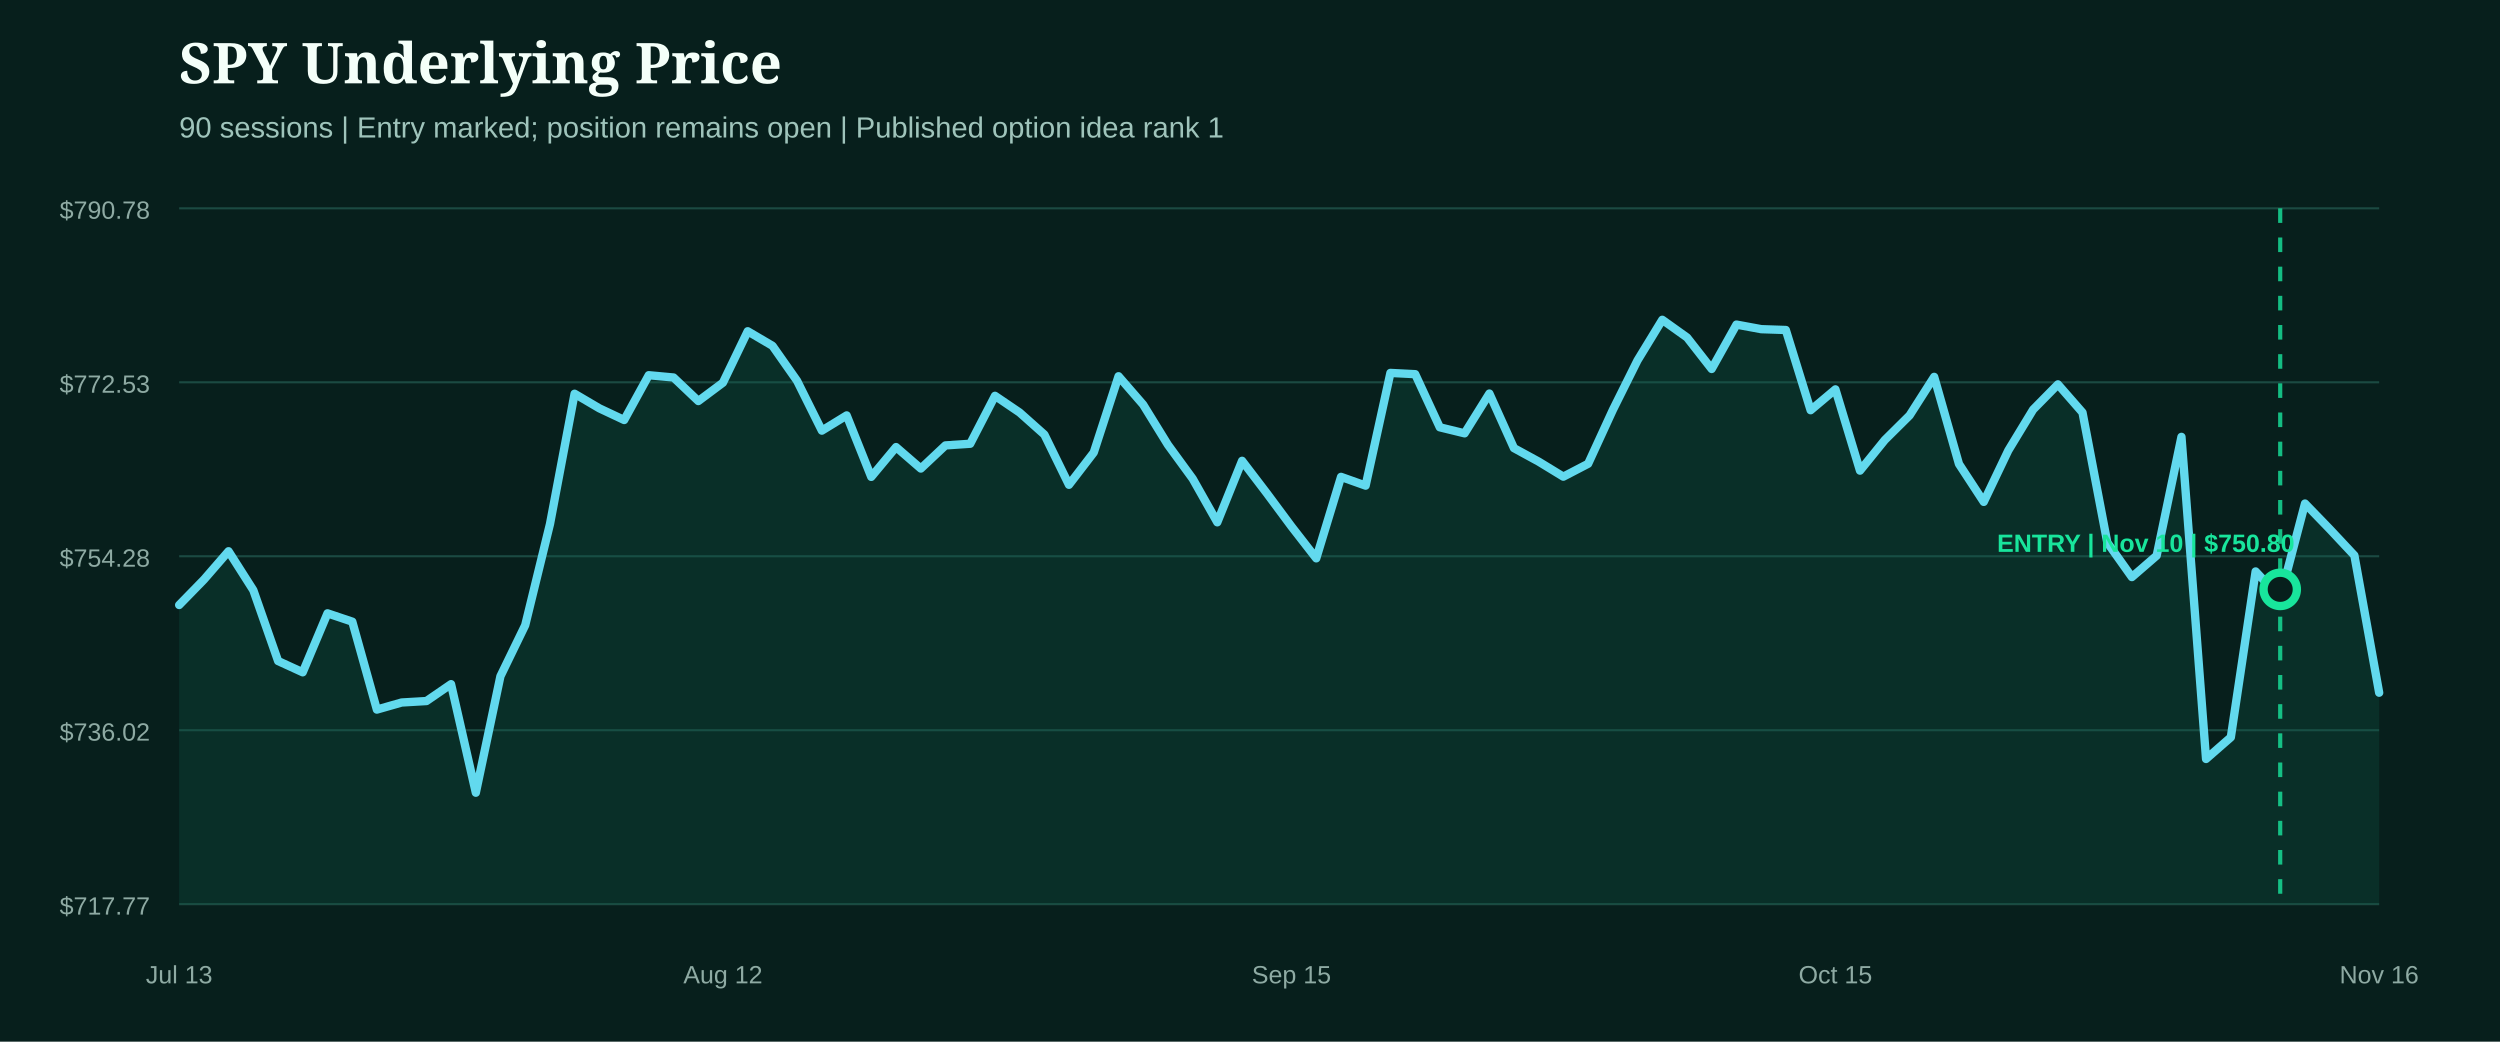
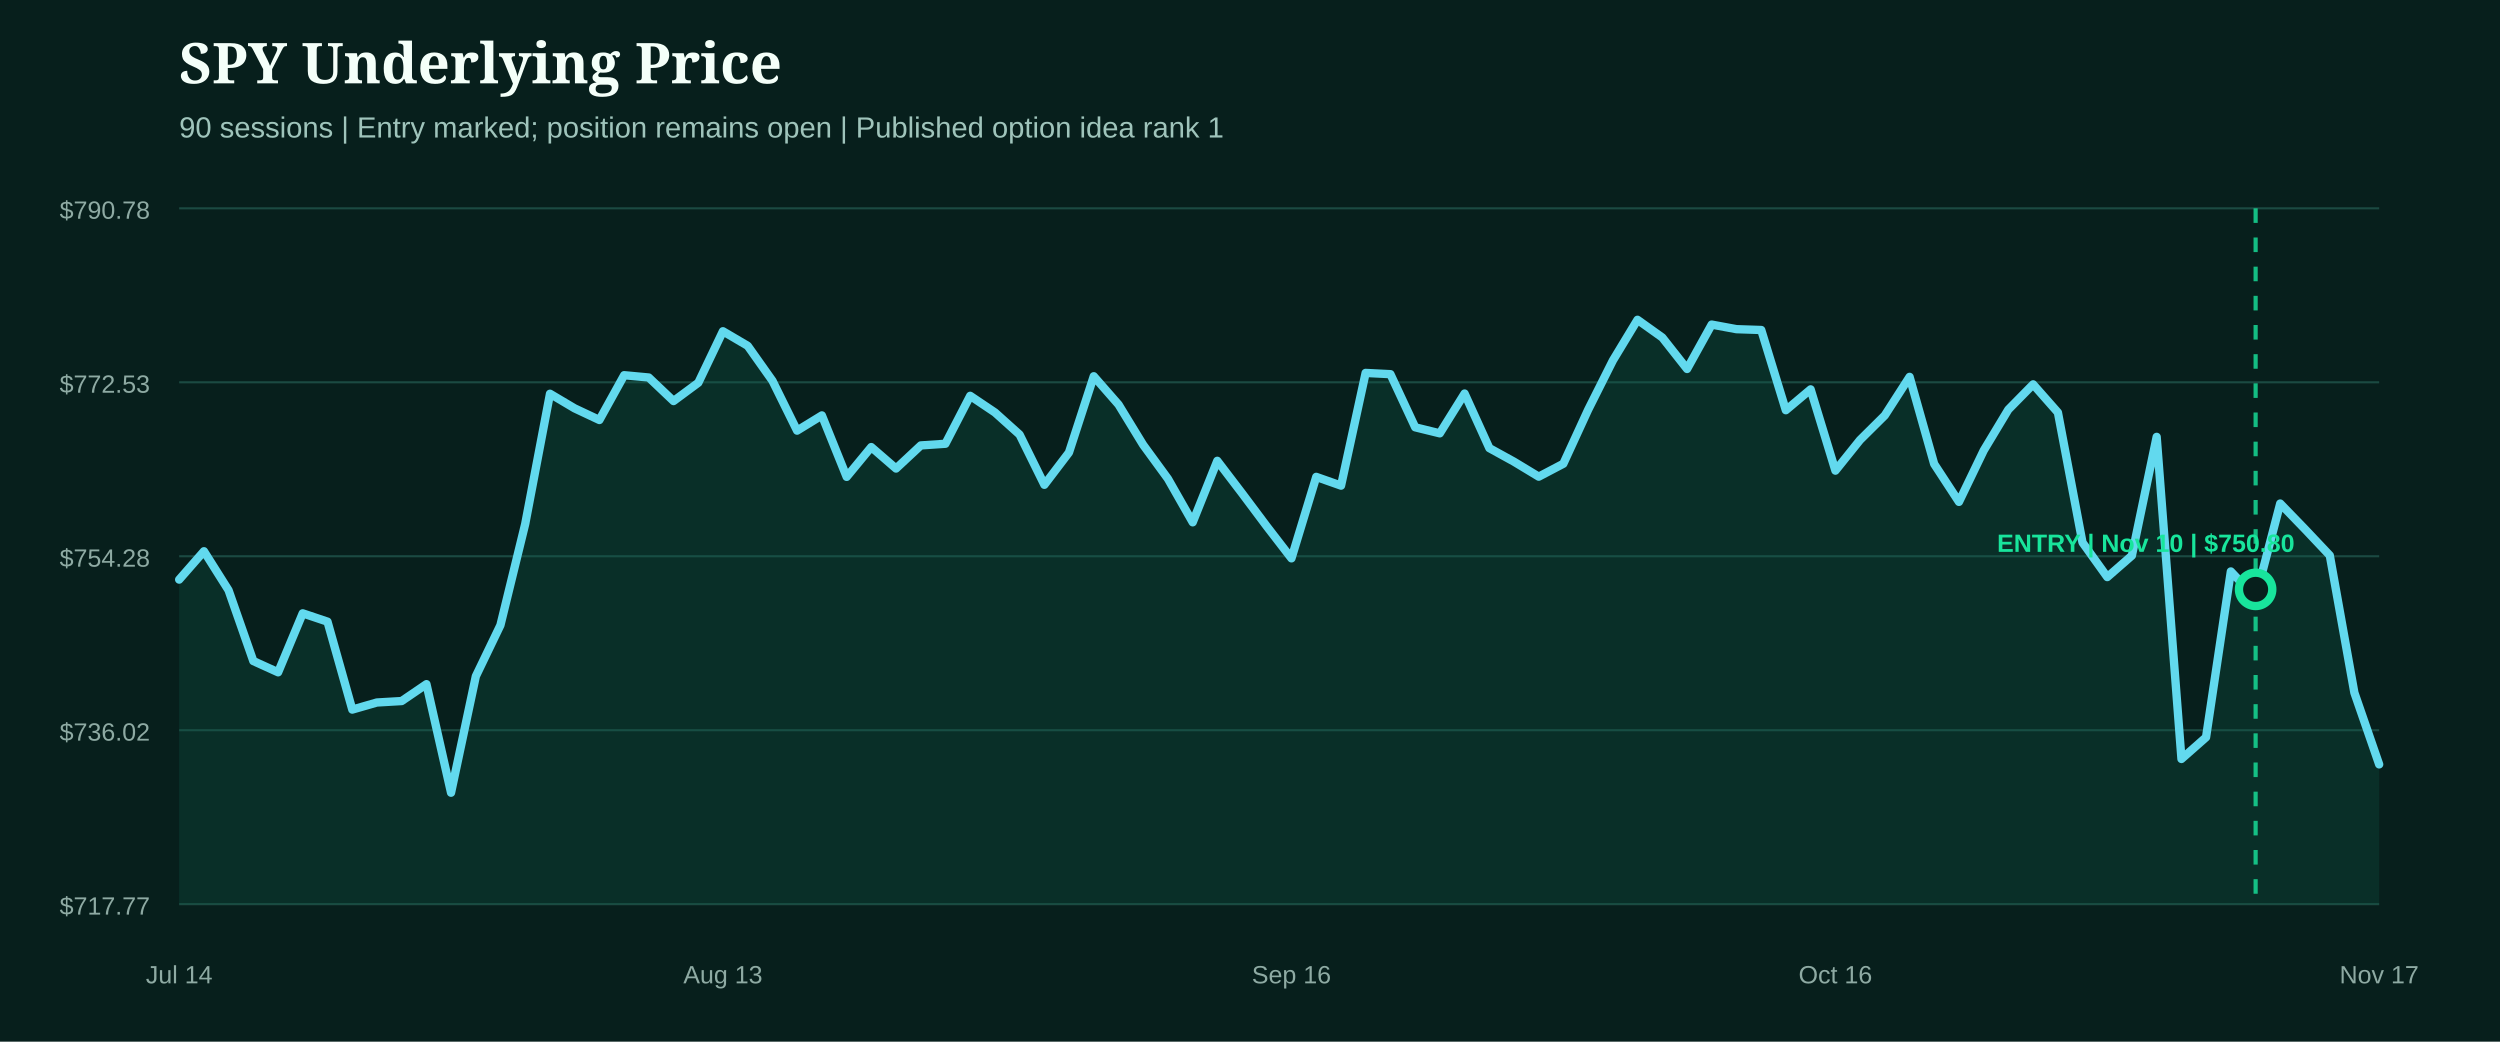
<svg xmlns="http://www.w3.org/2000/svg" width="1200" height="500" viewBox="0 0 1200 500" role="img" aria-label="SPY underlying price from entry">
  <rect width="1200" height="500" fill="#071f1c" />
  <style>.head{fill:#f4fff9;font:800 27px Georgia,serif}.sub{fill:#9fc4bb;font:14px Arial,sans-serif}.axis{fill:#8eaaa3;font:12px Arial,sans-serif}.marker{font:800 12px Arial,sans-serif}</style>
  <text x="86" y="40" class="head">SPY Underlying Price</text>
  <text x="86" y="66" class="sub">90 sessions | Entry marked; position remains open | Published option idea rank 1</text>
  <line x1="86" x2="1142" y1="100.0" y2="100.0" stroke="#1b4a42" stroke-width="1" />
  <text x="72" y="105.0" text-anchor="end" class="axis">$790.78</text>
  <line x1="86" x2="1142" y1="183.5" y2="183.5" stroke="#1b4a42" stroke-width="1" />
  <text x="72" y="188.5" text-anchor="end" class="axis">$772.53</text>
  <line x1="86" x2="1142" y1="267.0" y2="267.0" stroke="#1b4a42" stroke-width="1" />
  <text x="72" y="272.0" text-anchor="end" class="axis">$754.28</text>
  <line x1="86" x2="1142" y1="350.5" y2="350.5" stroke="#1b4a42" stroke-width="1" />
  <text x="72" y="355.5" text-anchor="end" class="axis">$736.02</text>
  <line x1="86" x2="1142" y1="434.0" y2="434.0" stroke="#1b4a42" stroke-width="1" />
  <text x="72" y="439.0" text-anchor="end" class="axis">$717.77</text>
-   <path d="M86.0,290.4 L97.9,278.2 L109.7,264.6 L121.6,283.3 L133.5,317.3 L145.3,322.7 L157.2,294.4 L169.1,298.4 L180.9,340.6 L192.8,337.2 L204.7,336.5 L216.5,328.4 L228.4,380.5 L240.2,324.6 L252.1,300.1 L264.0,251.5 L275.8,189.0 L287.7,196.0 L299.6,201.6 L311.4,180.1 L323.3,181.2 L335.2,192.5 L347.0,183.7 L358.9,159.0 L370.8,166.0 L382.6,182.8 L394.5,206.7 L406.4,199.4 L418.2,228.9 L430.1,214.6 L442.0,224.9 L453.8,213.8 L465.7,213.0 L477.6,190.0 L489.4,198.0 L501.3,208.6 L513.1,232.7 L525.0,217.2 L536.9,180.6 L548.7,194.2 L560.6,213.5 L572.5,229.8 L584.3,250.7 L596.2,221.2 L608.1,236.8 L619.9,252.7 L631.8,268.0 L643.7,228.9 L655.5,233.1 L667.4,179.0 L679.3,179.6 L691.1,205.1 L703.0,208.0 L714.9,188.9 L726.7,215.1 L738.6,221.6 L750.4,228.8 L762.3,222.6 L774.2,196.7 L786.0,173.0 L797.9,153.5 L809.8,162.0 L821.6,177.1 L833.5,155.8 L845.4,158.0 L857.2,158.4 L869.1,196.9 L881.0,186.9 L892.8,225.9 L904.7,211.2 L916.6,199.4 L928.4,180.9 L940.3,222.7 L952.2,240.9 L964.0,216.2 L975.9,196.6 L987.8,184.5 L999.6,198.0 L1011.5,260.4 L1023.3,277.0 L1035.2,266.7 L1047.1,209.7 L1058.9,364.3 L1070.8,353.9 L1082.7,274.3 L1094.5,286.9 L1106.4,241.7 L1118.3,254.0 L1130.1,266.6 L1142.0,332.5 L1142.0,434.0 L86.0,434.0 Z" fill="#0f5949" opacity="0.28" />
-   <path d="M86.0,290.4 L97.9,278.2 L109.7,264.6 L121.6,283.3 L133.5,317.3 L145.3,322.7 L157.2,294.4 L169.1,298.4 L180.9,340.6 L192.8,337.2 L204.7,336.5 L216.5,328.4 L228.4,380.5 L240.2,324.6 L252.1,300.1 L264.0,251.5 L275.8,189.0 L287.7,196.0 L299.6,201.6 L311.4,180.1 L323.3,181.2 L335.2,192.5 L347.0,183.7 L358.9,159.0 L370.8,166.0 L382.6,182.8 L394.5,206.7 L406.4,199.4 L418.2,228.9 L430.1,214.6 L442.0,224.9 L453.8,213.8 L465.7,213.0 L477.6,190.0 L489.4,198.0 L501.3,208.6 L513.1,232.7 L525.0,217.2 L536.9,180.6 L548.7,194.2 L560.6,213.5 L572.5,229.8 L584.3,250.7 L596.2,221.2 L608.1,236.8 L619.9,252.7 L631.8,268.0 L643.7,228.9 L655.5,233.1 L667.4,179.0 L679.3,179.6 L691.1,205.1 L703.0,208.0 L714.9,188.9 L726.7,215.1 L738.6,221.6 L750.4,228.8 L762.3,222.6 L774.2,196.7 L786.0,173.0 L797.9,153.5 L809.8,162.0 L821.6,177.1 L833.5,155.8 L845.4,158.0 L857.2,158.4 L869.1,196.9 L881.0,186.9 L892.8,225.9 L904.7,211.2 L916.6,199.4 L928.4,180.9 L940.3,222.7 L952.2,240.9 L964.0,216.2 L975.9,196.6 L987.8,184.5 L999.6,198.0 L1011.5,260.4 L1023.3,277.0 L1035.2,266.7 L1047.1,209.7 L1058.9,364.3 L1070.8,353.9 L1082.7,274.3 L1094.5,286.9 L1106.4,241.7 L1118.3,254.0 L1130.1,266.6 L1142.0,332.5" fill="none" stroke="#62d9ee" stroke-width="4" stroke-linecap="round" stroke-linejoin="round" />
+   <path d="M86.0,278.2 L97.9,264.6 L109.7,283.3 L121.6,317.3 L133.5,322.7 L145.3,294.4 L157.2,298.4 L169.1,340.6 L180.9,337.2 L192.8,336.5 L204.7,328.4 L216.5,380.5 L228.4,324.6 L240.2,300.1 L252.1,251.5 L264.0,189.0 L275.8,196.0 L287.7,201.6 L299.6,180.1 L311.4,181.2 L323.3,192.5 L335.2,183.7 L347.0,159.0 L358.9,166.0 L370.8,182.8 L382.6,206.7 L394.5,199.4 L406.4,228.9 L418.2,214.6 L430.1,224.9 L442.0,213.8 L453.8,213.0 L465.7,190.0 L477.6,198.0 L489.4,208.6 L501.3,232.7 L513.1,217.2 L525.0,180.6 L536.9,194.2 L548.7,213.5 L560.6,229.8 L572.5,250.7 L584.3,221.2 L596.2,236.8 L608.1,252.7 L619.9,268.0 L631.8,228.9 L643.7,233.1 L655.5,179.0 L667.4,179.6 L679.3,205.1 L691.1,208.0 L703.0,188.9 L714.9,215.1 L726.7,221.6 L738.6,228.8 L750.4,222.6 L762.3,196.7 L774.2,173.0 L786.0,153.5 L797.9,162.0 L809.8,177.1 L821.6,155.8 L833.5,158.0 L845.4,158.4 L857.2,196.9 L869.1,186.9 L881.0,225.9 L892.8,211.2 L904.7,199.4 L916.6,180.9 L928.4,222.7 L940.3,240.9 L952.2,216.2 L964.0,196.6 L975.9,184.5 L987.8,198.0 L999.6,260.4 L1011.5,277.0 L1023.3,266.7 L1035.2,209.7 L1047.1,364.3 L1058.9,353.9 L1070.8,274.3 L1082.7,286.9 L1094.5,241.7 L1106.4,254.0 L1118.3,266.6 L1130.1,332.5 L1142.0,366.9 L1142.0,434.0 L86.0,434.0 Z" fill="#0f5949" opacity="0.28" />
+   <path d="M86.0,278.2 L97.9,264.6 L109.7,283.3 L121.6,317.3 L133.5,322.7 L145.3,294.4 L157.2,298.4 L169.1,340.6 L180.9,337.2 L192.8,336.5 L204.7,328.4 L216.5,380.5 L228.4,324.6 L240.2,300.1 L252.1,251.5 L264.0,189.0 L275.8,196.0 L287.7,201.6 L299.6,180.1 L311.4,181.2 L323.3,192.5 L335.2,183.7 L347.0,159.0 L358.9,166.0 L370.8,182.8 L382.6,206.7 L394.5,199.4 L406.4,228.9 L418.2,214.6 L430.1,224.9 L442.0,213.8 L453.8,213.0 L465.7,190.0 L477.6,198.0 L489.4,208.6 L501.3,232.7 L513.1,217.2 L525.0,180.6 L536.9,194.2 L548.7,213.5 L560.6,229.8 L572.5,250.7 L584.3,221.2 L596.2,236.8 L608.1,252.7 L619.9,268.0 L631.8,228.9 L643.7,233.1 L655.5,179.0 L667.4,179.6 L679.3,205.1 L691.1,208.0 L703.0,188.9 L714.9,215.1 L726.7,221.6 L738.6,228.8 L750.4,222.6 L762.3,196.7 L774.2,173.0 L786.0,153.5 L797.9,162.0 L809.8,177.1 L821.6,155.8 L833.5,158.0 L845.4,158.4 L857.2,196.9 L869.1,186.9 L881.0,225.9 L892.8,211.2 L904.7,199.4 L916.6,180.9 L928.4,222.7 L940.3,240.9 L952.2,216.2 L964.0,196.6 L975.9,184.5 L987.8,198.0 L999.6,260.4 L1011.5,277.0 L1023.3,266.7 L1035.2,209.7 L1047.1,364.3 L1058.9,353.9 L1070.8,274.3 L1082.7,286.9 L1094.5,241.7 L1106.4,254.0 L1118.3,266.6 L1130.1,332.5 L1142.0,366.9" fill="none" stroke="#62d9ee" stroke-width="4" stroke-linecap="round" stroke-linejoin="round" />
  <g>
-     <line x1="1094.5" x2="1094.5" y1="100" y2="434" stroke="#18e59c" stroke-width="2" stroke-dasharray="7 7" opacity="0.8" />
-     <circle cx="1094.5" cy="282.9" r="8" fill="#071f1c" stroke="#18e59c" stroke-width="4" />
+     <line x1="1082.7" x2="1082.7" y1="100" y2="434" stroke="#18e59c" stroke-width="2" stroke-dasharray="7 7" opacity="0.8" />
+     <circle cx="1082.7" cy="282.9" r="8" fill="#071f1c" stroke="#18e59c" stroke-width="4" />
    <text x="1030.0" y="264.9" text-anchor="middle" class="marker" fill="#18e59c">ENTRY | Nov 10 | $750.80</text>
  </g>
-   <text x="86.0" y="472" text-anchor="middle" class="axis">Jul 13</text>
-   <text x="347.0" y="472" text-anchor="middle" class="axis">Aug 12</text>
-   <text x="619.9" y="472" text-anchor="middle" class="axis">Sep 15</text>
-   <text x="881.0" y="472" text-anchor="middle" class="axis">Oct 15</text>
-   <text x="1142.0" y="472" text-anchor="middle" class="axis">Nov 16</text>
+   <text x="86.0" y="472" text-anchor="middle" class="axis">Jul 14</text>
+   <text x="347.0" y="472" text-anchor="middle" class="axis">Aug 13</text>
+   <text x="619.9" y="472" text-anchor="middle" class="axis">Sep 16</text>
+   <text x="881.0" y="472" text-anchor="middle" class="axis">Oct 16</text>
+   <text x="1142.0" y="472" text-anchor="middle" class="axis">Nov 17</text>
</svg>
